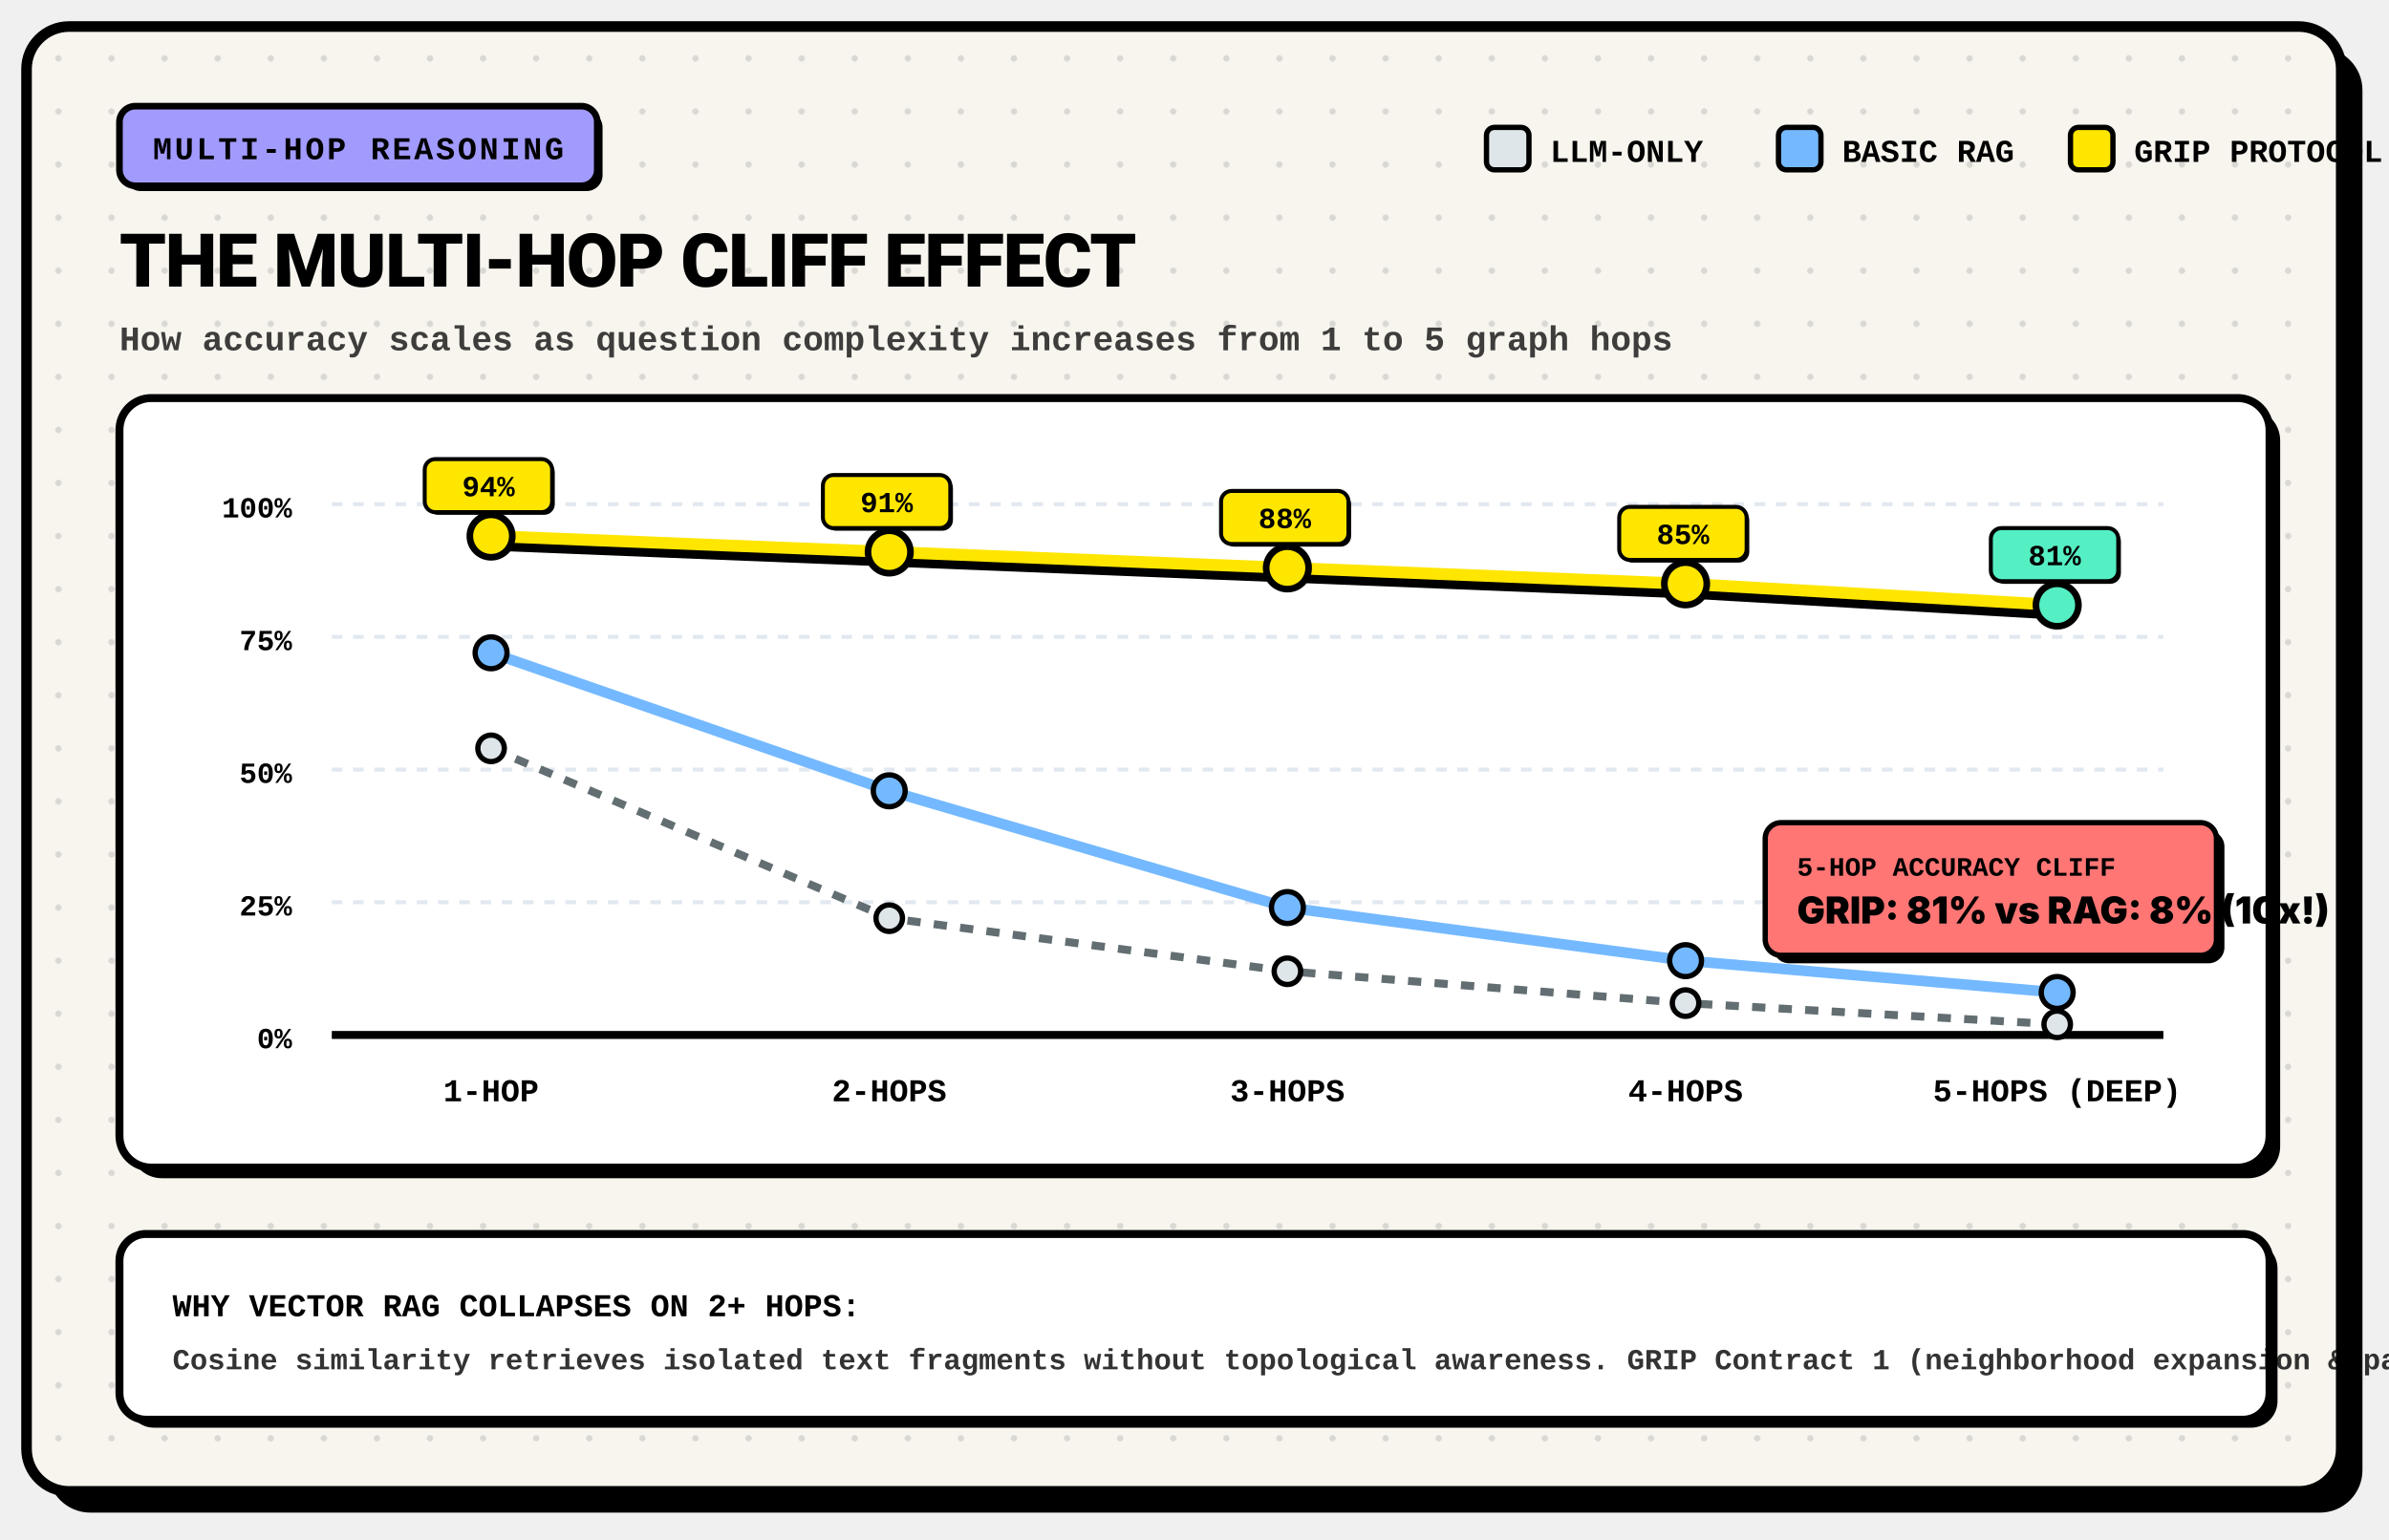
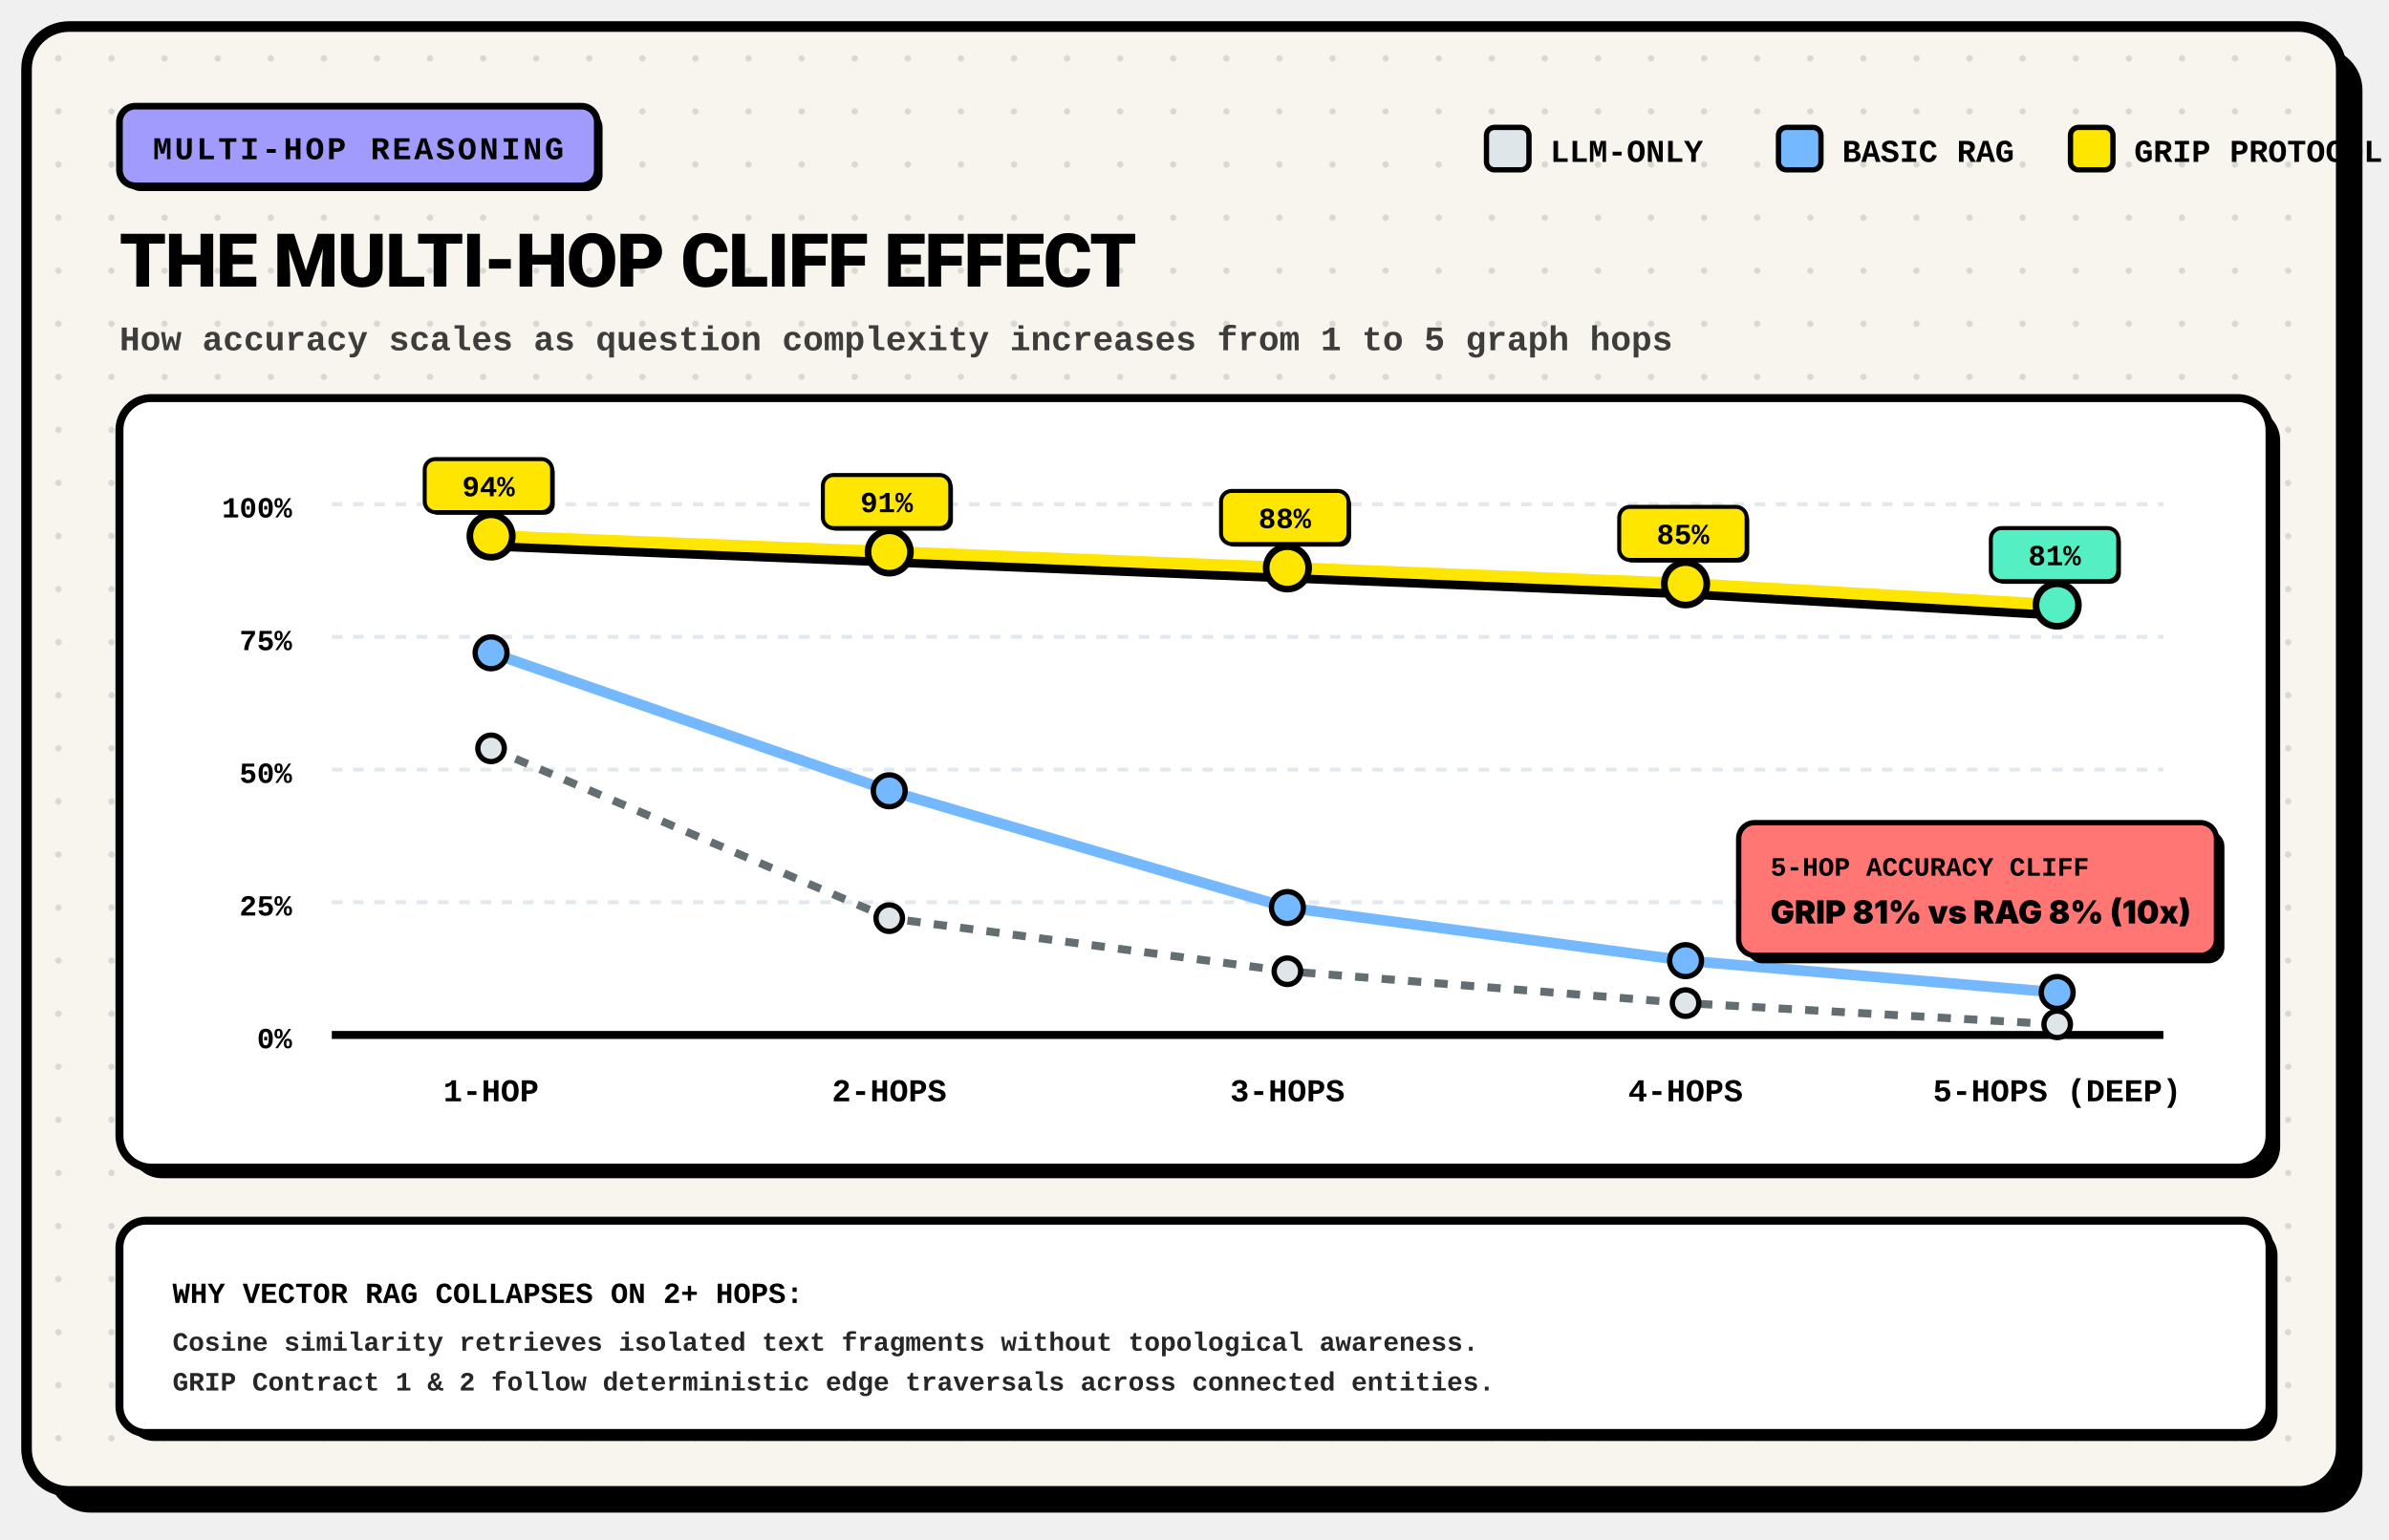
<svg xmlns="http://www.w3.org/2000/svg" viewBox="0 0 900 580" width="100%" height="100%">
  <defs>
    <pattern id="brutalDots3" x="0" y="0" width="20" height="20" patternUnits="userSpaceOnUse">
      <circle cx="2" cy="2" r="1.2" fill="#000000" opacity="0.12" />
    </pattern>
  </defs>
  <rect x="18" y="18" width="872" height="552" rx="16" fill="#000000" />
  <rect x="10" y="10" width="872" height="552" rx="16" fill="#F7F5EE" stroke="#000000" stroke-width="4" />
  <rect x="10" y="10" width="872" height="552" rx="16" fill="url(#brutalDots3)" />
  <g transform="translate(45, 40)">
    <rect x="2" y="2" width="180" height="30" rx="6" fill="#000000" />
    <rect x="0" y="0" width="180" height="30" rx="6" fill="#A29BFE" stroke="#000000" stroke-width="2.5" />
    <text x="90" y="20" fill="#000000" font-family="'Courier New', monospace" font-size="12" font-weight="900" text-anchor="middle" letter-spacing="1">MULTI-HOP REASONING</text>
    <text x="0" y="68" fill="#000000" font-family="-apple-system, BlinkMacSystemFont, 'Segoe UI', Roboto, sans-serif" font-size="28" font-weight="900" letter-spacing="-0.5">THE MULTI-HOP CLIFF EFFECT</text>
    <text x="0" y="92" fill="#000000" opacity="0.75" font-family="'Courier New', monospace" font-size="13" font-weight="700">How accuracy scales as question complexity increases from 1 to 5 graph hops</text>
  </g>
  <g transform="translate(560, 48)">
    <rect x="0" y="0" width="16" height="16" rx="3" fill="#DFE6E9" stroke="#000000" stroke-width="2" />
    <text x="24" y="13" fill="#000000" font-family="'Courier New', monospace" font-size="12" font-weight="800">LLM-ONLY</text>
    <rect x="110" y="0" width="16" height="16" rx="3" fill="#74B9FF" stroke="#000000" stroke-width="2" />
    <text x="134" y="13" fill="#000000" font-family="'Courier New', monospace" font-size="12" font-weight="800">BASIC RAG</text>
    <rect x="220" y="0" width="16" height="16" rx="3" fill="#FFE600" stroke="#000000" stroke-width="2" />
    <text x="244" y="13" fill="#000000" font-family="'Courier New', monospace" font-size="12" font-weight="900">GRIP PROTOCOL</text>
  </g>
  <g transform="translate(45, 150)">
    <rect x="4" y="4" width="810" height="290" rx="12" fill="#000000" />
    <rect x="0" y="0" width="810" height="290" rx="12" fill="#FFFFFF" stroke="#000000" stroke-width="3" />
    <g stroke="#E2E8F0" stroke-width="1.5" stroke-dasharray="4 4">
      <line x1="80" y1="40" x2="770" y2="40" />
      <line x1="80" y1="90" x2="770" y2="90" />
      <line x1="80" y1="140" x2="770" y2="140" />
      <line x1="80" y1="190" x2="770" y2="190" />
      <line x1="80" y1="240" x2="770" y2="240" />
    </g>
    <text x="65" y="45" fill="#000000" font-family="'Courier New', monospace" font-size="11" font-weight="800" text-anchor="end">100%</text>
    <text x="65" y="95" fill="#000000" font-family="'Courier New', monospace" font-size="11" font-weight="800" text-anchor="end">75%</text>
    <text x="65" y="145" fill="#000000" font-family="'Courier New', monospace" font-size="11" font-weight="800" text-anchor="end">50%</text>
    <text x="65" y="195" fill="#000000" font-family="'Courier New', monospace" font-size="11" font-weight="800" text-anchor="end">25%</text>
    <text x="65" y="245" fill="#000000" font-family="'Courier New', monospace" font-size="11" font-weight="800" text-anchor="end">0%</text>
    <line x1="80" y1="240" x2="770" y2="240" stroke="#000000" stroke-width="3" />
    <text x="140" y="265" fill="#000000" font-family="'Courier New', monospace" font-size="12" font-weight="900" text-anchor="middle">1-HOP</text>
    <text x="290" y="265" fill="#000000" font-family="'Courier New', monospace" font-size="12" font-weight="900" text-anchor="middle">2-HOPS</text>
    <text x="440" y="265" fill="#000000" font-family="'Courier New', monospace" font-size="12" font-weight="900" text-anchor="middle">3-HOPS</text>
    <text x="590" y="265" fill="#000000" font-family="'Courier New', monospace" font-size="12" font-weight="900" text-anchor="middle">4-HOPS</text>
    <text x="730" y="265" fill="#000000" font-family="'Courier New', monospace" font-size="12" font-weight="900" text-anchor="middle">5-HOPS (DEEP)</text>
    <path d="M 140 132 L 290 196 L 440 216 L 590 228 L 730 236" fill="none" stroke="#636E72" stroke-width="3" stroke-dasharray="5 5" />
    <g fill="#DFE6E9" stroke="#000000" stroke-width="2">
      <circle cx="140" cy="132" r="5" />
      <circle cx="290" cy="196" r="5" />
      <circle cx="440" cy="216" r="5" />
      <circle cx="590" cy="228" r="5" />
      <circle cx="730" cy="236" r="5" />
    </g>
    <path d="M 140 96 L 290 148 L 440 192 L 590 212 L 730 224" fill="none" stroke="#74B9FF" stroke-width="4" />
    <g fill="#74B9FF" stroke="#000000" stroke-width="2">
      <circle cx="140" cy="96" r="6" />
      <circle cx="290" cy="148" r="6" />
      <circle cx="440" cy="192" r="6" />
      <circle cx="590" cy="212" r="6" />
      <circle cx="730" cy="224" r="6" />
    </g>
    <path d="M 140 54 L 290 60 L 440 66 L 590 72 L 730 80" fill="none" stroke="#000000" stroke-width="7" stroke-linecap="round" />
    <path d="M 140 52 L 290 58 L 440 64 L 590 70 L 730 78" fill="none" stroke="#FFE600" stroke-width="4.5" stroke-linecap="round" />
    <g transform="translate(140, 52)">
      <circle cx="0" cy="0" r="8" fill="#FFE600" stroke="#000000" stroke-width="2.5" />
      <rect x="-24" y="-28" width="48" height="20" rx="4" fill="#000000" />
      <rect x="-25" y="-29" width="48" height="20" rx="4" fill="#FFE600" stroke="#000000" stroke-width="1.5" />
      <text x="-1" y="-15" fill="#000000" font-family="'Courier New', monospace" font-size="11" font-weight="900" text-anchor="middle">94%</text>
    </g>
    <g transform="translate(290, 58)">
      <circle cx="0" cy="0" r="8" fill="#FFE600" stroke="#000000" stroke-width="2.5" />
      <rect x="-24" y="-28" width="48" height="20" rx="4" fill="#000000" />
      <rect x="-25" y="-29" width="48" height="20" rx="4" fill="#FFE600" stroke="#000000" stroke-width="1.5" />
      <text x="-1" y="-15" fill="#000000" font-family="'Courier New', monospace" font-size="11" font-weight="900" text-anchor="middle">91%</text>
    </g>
    <g transform="translate(440, 64)">
      <circle cx="0" cy="0" r="8" fill="#FFE600" stroke="#000000" stroke-width="2.5" />
      <rect x="-24" y="-28" width="48" height="20" rx="4" fill="#000000" />
      <rect x="-25" y="-29" width="48" height="20" rx="4" fill="#FFE600" stroke="#000000" stroke-width="1.5" />
      <text x="-1" y="-15" fill="#000000" font-family="'Courier New', monospace" font-size="11" font-weight="900" text-anchor="middle">88%</text>
    </g>
    <g transform="translate(590, 70)">
      <circle cx="0" cy="0" r="8" fill="#FFE600" stroke="#000000" stroke-width="2.5" />
      <rect x="-24" y="-28" width="48" height="20" rx="4" fill="#000000" />
      <rect x="-25" y="-29" width="48" height="20" rx="4" fill="#FFE600" stroke="#000000" stroke-width="1.5" />
      <text x="-1" y="-15" fill="#000000" font-family="'Courier New', monospace" font-size="11" font-weight="900" text-anchor="middle">85%</text>
    </g>
    <g transform="translate(730, 78)">
      <circle cx="0" cy="0" r="8" fill="#55EFC4" stroke="#000000" stroke-width="2.5" />
      <rect x="-24" y="-28" width="48" height="20" rx="4" fill="#000000" />
      <rect x="-25" y="-29" width="48" height="20" rx="4" fill="#55EFC4" stroke="#000000" stroke-width="1.5" />
      <text x="-1" y="-15" fill="#000000" font-family="'Courier New', monospace" font-size="11" font-weight="900" text-anchor="middle">81%</text>
    </g>
-     <g transform="translate(620, 160)">
-       <rect x="3" y="3" width="170" height="50" rx="6" fill="#000000" />
-       <rect x="0" y="0" width="170" height="50" rx="6" fill="#FF7675" stroke="#000000" stroke-width="2" />
+     <g transform="translate(610, 160)">
+       <rect x="3" y="3" width="180" height="50" rx="6" fill="#000000" />
+       <rect x="0" y="0" width="180" height="50" rx="6" fill="#FF7675" stroke="#000000" stroke-width="2" />
      <text x="12" y="20" fill="#000000" font-family="'Courier New', monospace" font-size="10" font-weight="900">5-HOP ACCURACY CLIFF</text>
-       <text x="12" y="38" fill="#000000" font-family="-apple-system, BlinkMacSystemFont, sans-serif" font-size="14" font-weight="900">GRIP: 81% vs RAG: 8% (10x!)</text>
+       <text x="12" y="38" fill="#000000" font-family="-apple-system, BlinkMacSystemFont, sans-serif" font-size="12" font-weight="900">GRIP 81% vs RAG 8% (10x)</text>
    </g>
  </g>
-   <g transform="translate(45, 465)">
-     <rect x="3" y="3" width="810" height="70" rx="10" fill="#000000" />
-     <rect x="0" y="0" width="810" height="70" rx="10" fill="#FFFFFF" stroke="#000000" stroke-width="3" />
+   <g transform="translate(45, 460)">
+     <rect x="3" y="3" width="810" height="80" rx="10" fill="#000000" />
+     <rect x="0" y="0" width="810" height="80" rx="10" fill="#FFFFFF" stroke="#000000" stroke-width="3" />
    <g transform="translate(20, 15)">
-       <text x="0" y="16" fill="#000000" font-family="'Courier New', monospace" font-size="12" font-weight="900">WHY VECTOR RAG COLLAPSES ON 2+ HOPS:</text>
-       <text x="0" y="36" fill="#000000" opacity="0.8" font-family="'Courier New', monospace" font-size="11" font-weight="700">Cosine similarity retrieves isolated text fragments without topological awareness. GRIP Contract 1 (neighborhood expansion &amp; path search) follows real edge traversals deterministically.</text>
+       <text x="0" y="16" fill="#000000" font-family="'Courier New', monospace" font-size="11" font-weight="900">WHY VECTOR RAG COLLAPSES ON 2+ HOPS:</text>
+       <text x="0" y="34" fill="#000000" opacity="0.85" font-family="'Courier New', monospace" font-size="10" font-weight="700">Cosine similarity retrieves isolated text fragments without topological awareness.</text>
+       <text x="0" y="49" fill="#000000" opacity="0.85" font-family="'Courier New', monospace" font-size="10" font-weight="700">GRIP Contract 1 &amp; 2 follow deterministic edge traversals across connected entities.</text>
    </g>
  </g>
</svg>
